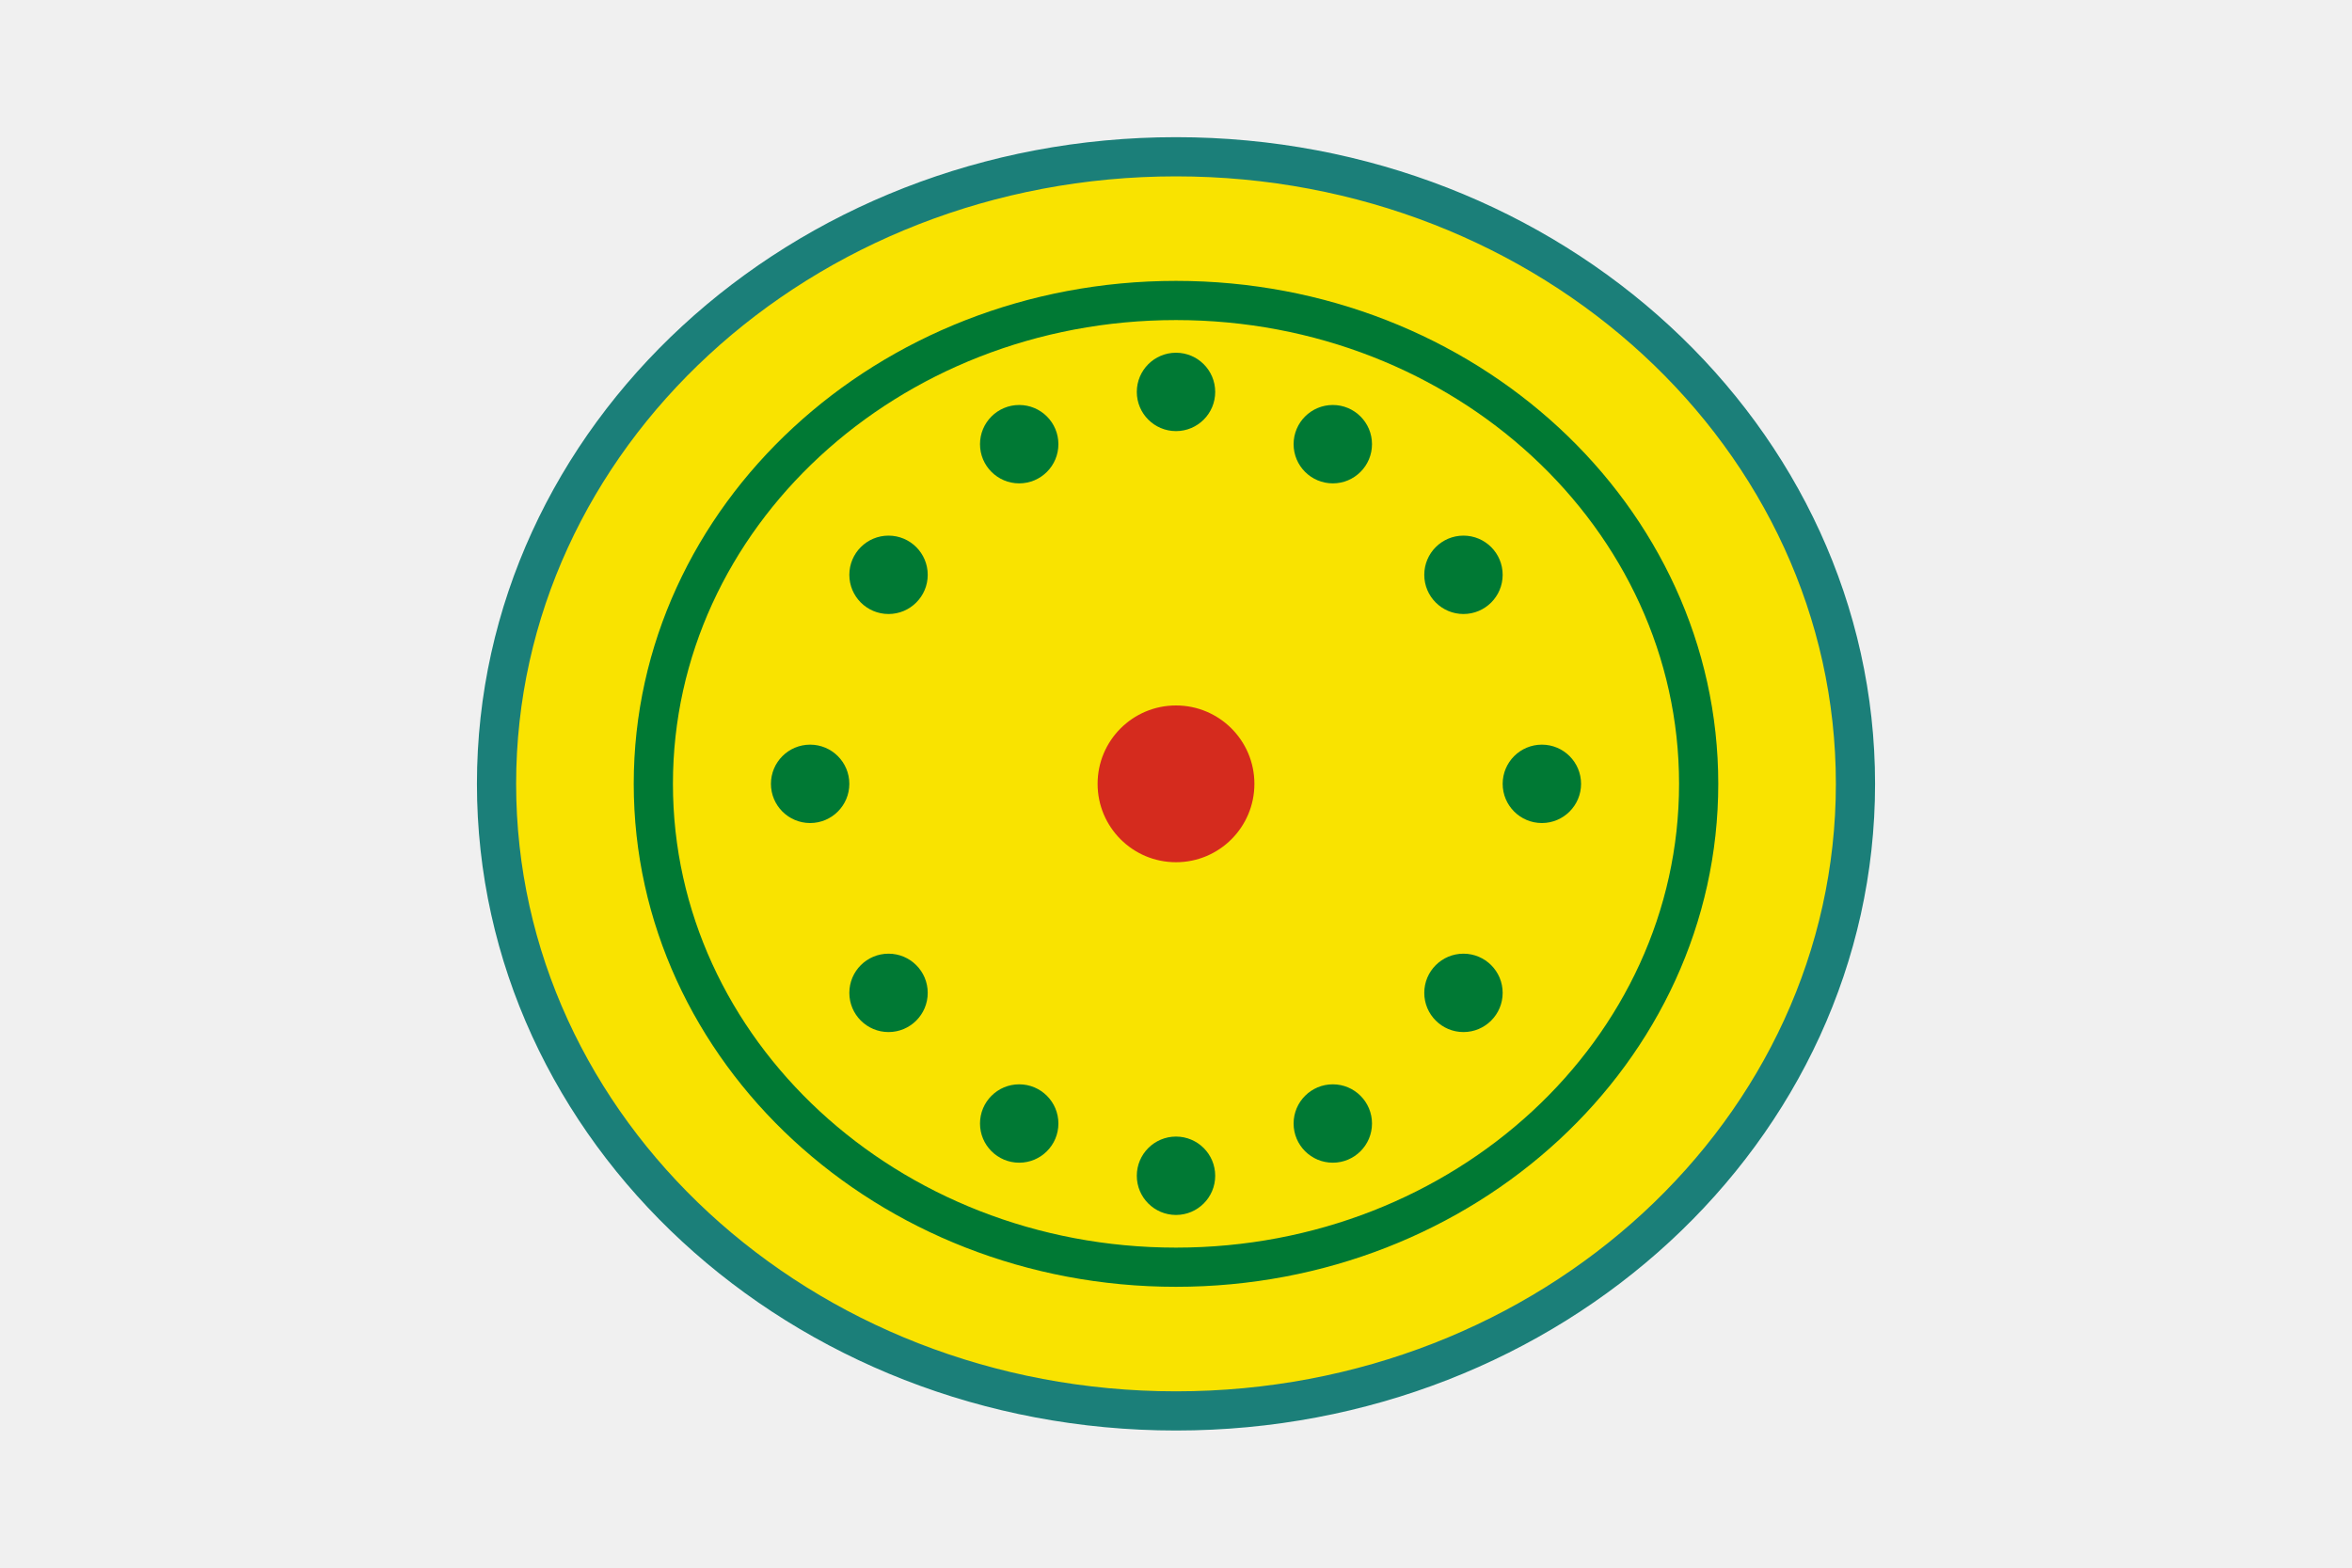
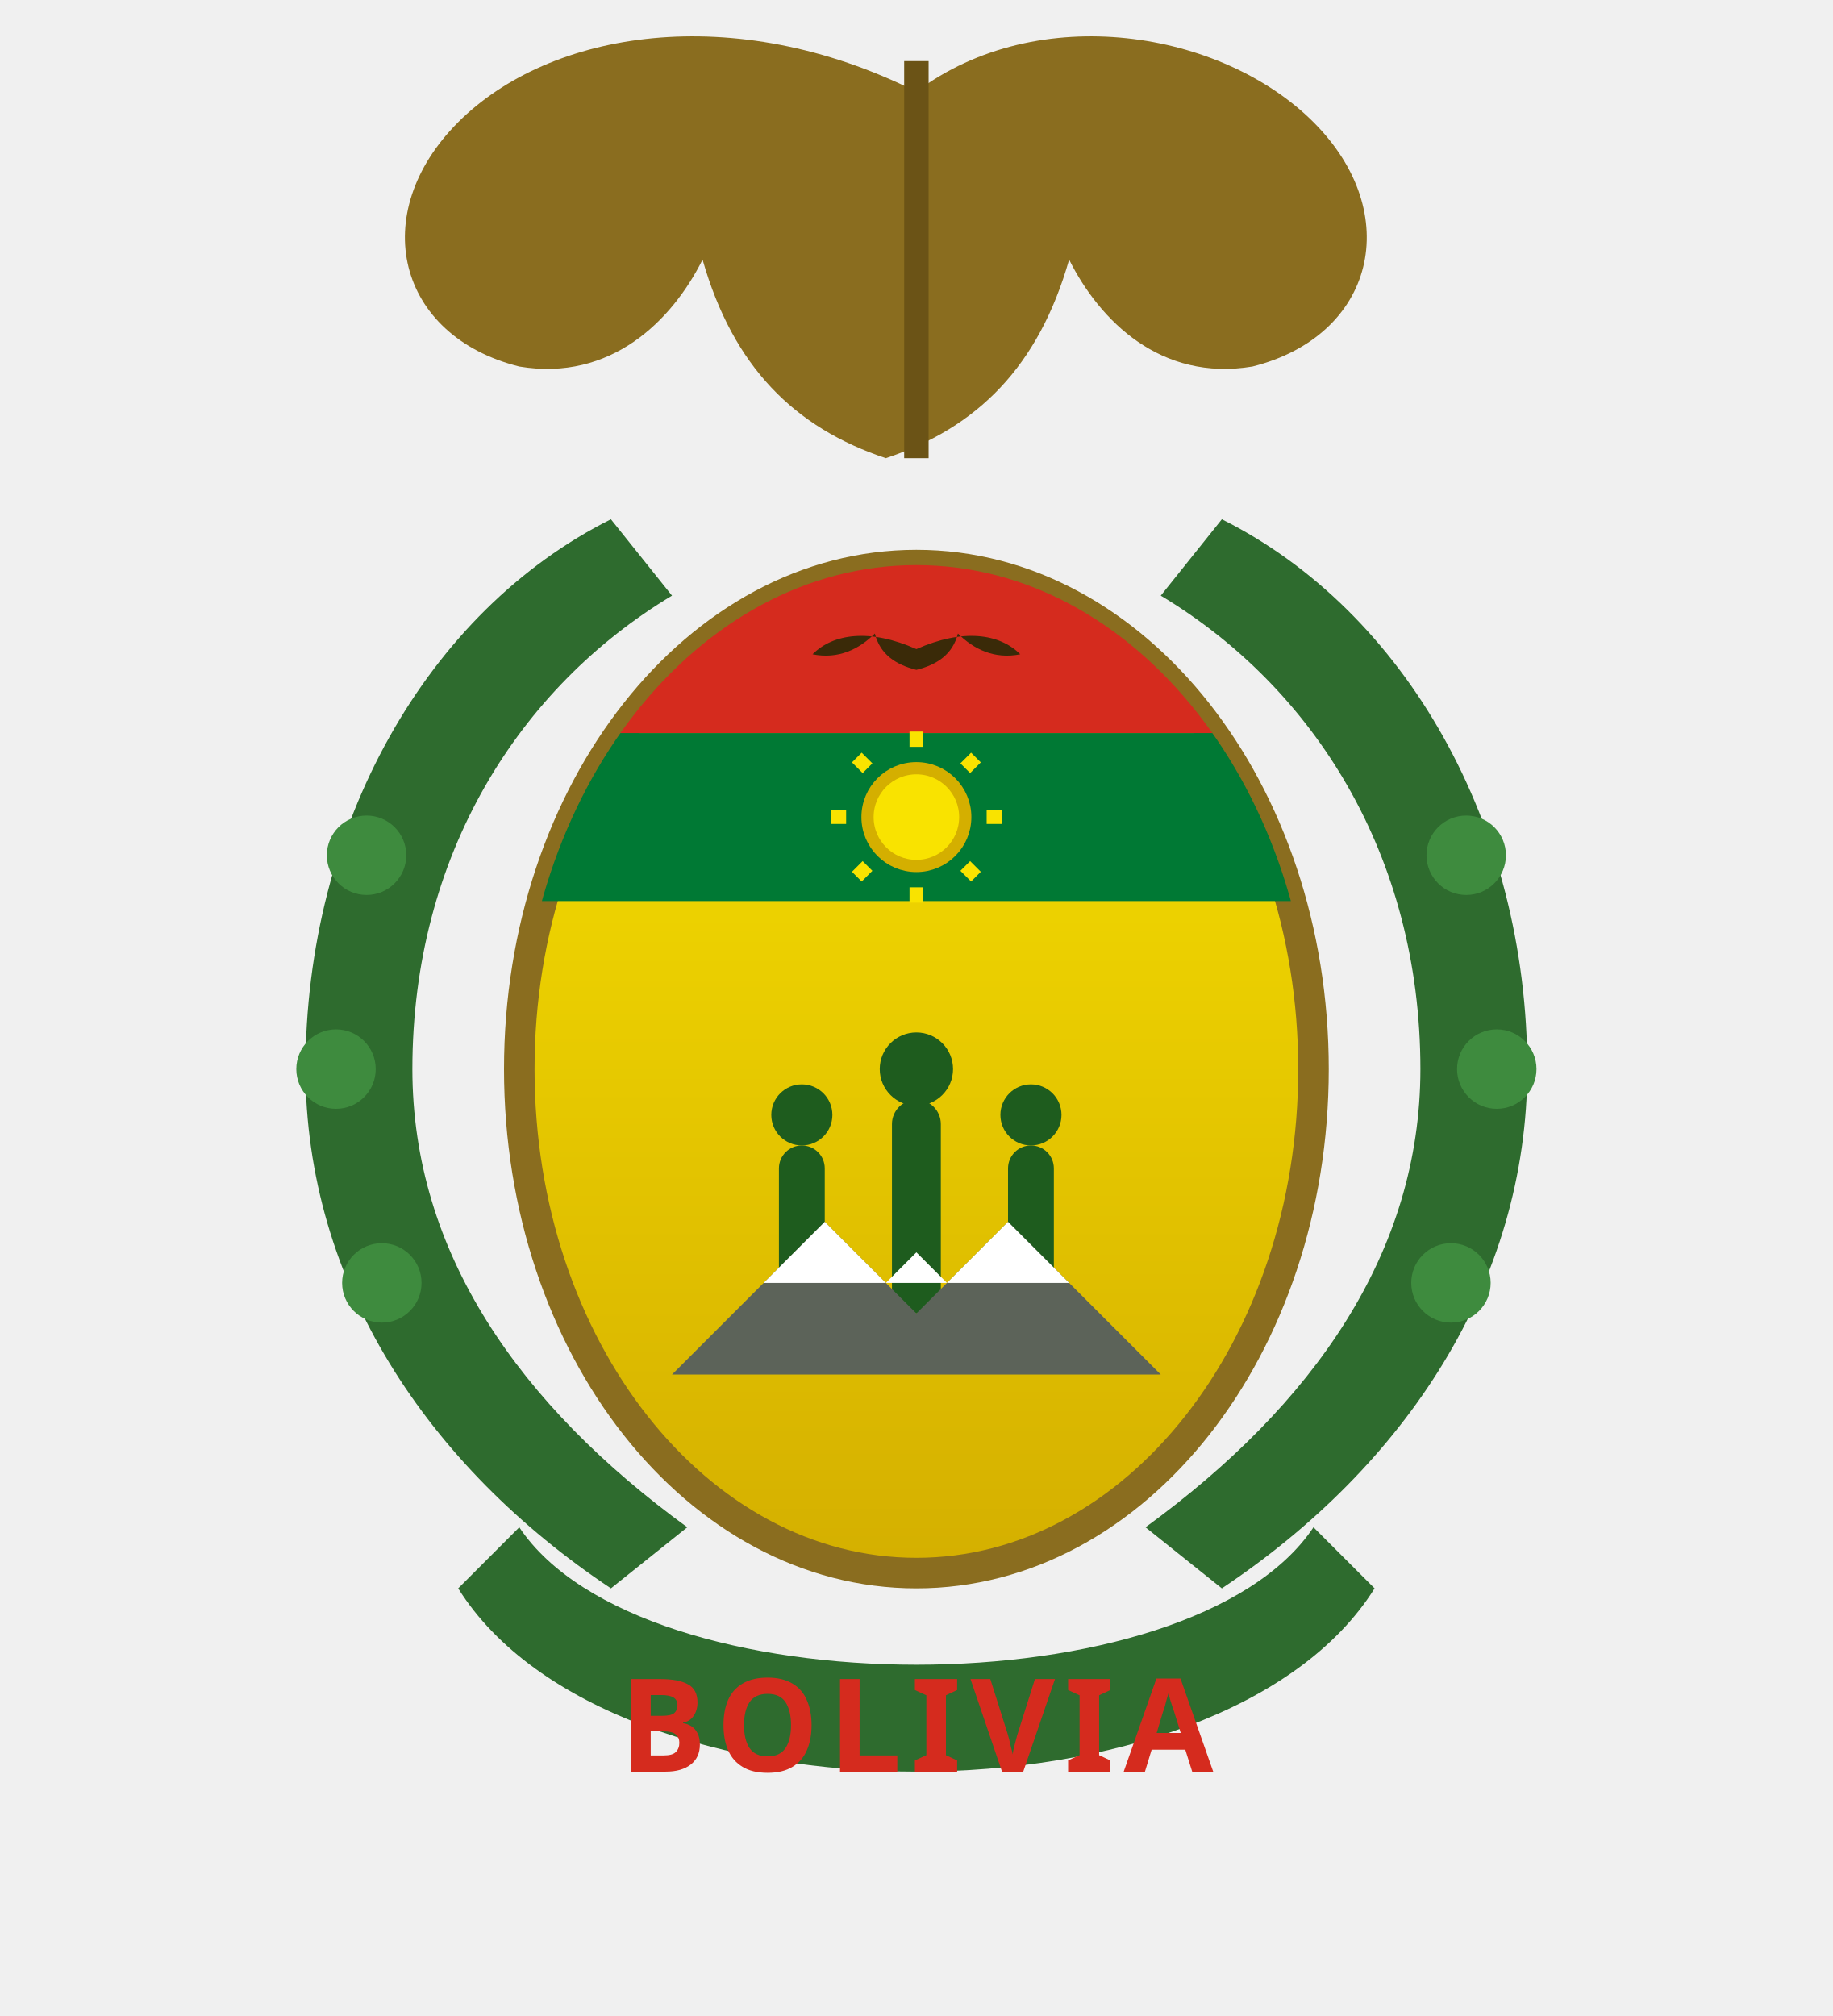
- <svg xmlns="http://www.w3.org/2000/svg" viewBox="0 0 90 60" width="90" height="60" role="img" aria-label="Estado Plurinacional de Bolivia">
-   <ellipse cx="45" cy="30" rx="26" ry="24" fill="#F9E300" stroke="#1b7f79" stroke-width="1.5" />
-   <ellipse cx="45" cy="30" rx="20" ry="18.5" fill="none" stroke="#007934" stroke-width="1.5" />
-   <g fill="#007934">
-     <circle cx="45" cy="15" r="1.5" />
-     <circle cx="39" cy="17" r="1.5" />
-     <circle cx="51" cy="17" r="1.5" />
-     <circle cx="34" cy="22" r="1.5" />
-     <circle cx="56" cy="22" r="1.5" />
-     <circle cx="31" cy="30" r="1.5" />
-     <circle cx="59" cy="30" r="1.5" />
-     <circle cx="34" cy="38" r="1.5" />
-     <circle cx="56" cy="38" r="1.5" />
-     <circle cx="39" cy="43" r="1.5" />
-     <circle cx="51" cy="43" r="1.5" />
-     <circle cx="45" cy="45" r="1.5" />
+ <svg xmlns="http://www.w3.org/2000/svg" viewBox="0 0 120 132" width="120" height="132" role="img" aria-label="Escudo de Bolivia">
+   <defs>
+     <linearGradient id="g1" x1="0%" y1="0%" x2="0%" y2="100%">
+       <stop offset="0%" stop-color="#F9E300" />
+       <stop offset="100%" stop-color="#D4AF00" />
+     </linearGradient>
+   </defs>
+   <g fill="#8A6D1F">
+     <path d="M60 6 C48 0 36 2 30 8 C24 14 26 22 34 24 C40 25 44 21 46 17              C48 24 52 28 58 30 C64 28 68 24 70 17 C72 21 76 25 82 24              C90 22 92 14 86 8 C80 2 68 0 60 6 Z" />
  </g>
-   <circle cx="45" cy="30" r="3" fill="#D52B1E" />
+   <path d="M60 4 L60 30" stroke="#6B5316" stroke-width="1.6" />
+   <g fill="#2E6B2E">
+     <path d="M40 34 C28 40 20 54 20 70 C20 84 28 96 40 104 L45 100              C34 92 27 82 27 70 C27 56 34 45 44 39 Z" />
+     <path d="M80 34 C92 40 100 54 100 70 C100 84 92 96 80 104 L75 100              C86 92 93 82 93 70 C93 56 86 45 76 39 Z" />
+   </g>
+   <g fill="#3E8B3E">
+     <circle cx="24" cy="56" r="2.6" />
+     <circle cx="22" cy="70" r="2.6" />
+     <circle cx="25" cy="84" r="2.6" />
+     <circle cx="96" cy="56" r="2.6" />
+     <circle cx="98" cy="70" r="2.6" />
+     <circle cx="95" cy="84" r="2.6" />
+   </g>
+   <ellipse cx="60" cy="70" rx="26" ry="33" fill="url(#g1)" stroke="#8A6D1F" stroke-width="2" />
+   <clipPath id="clipEscudo">
+     <ellipse cx="60" cy="70" rx="26" ry="33" />
+   </clipPath>
+   <g clip-path="url(#clipEscudo)">
+     <rect x="34" y="37" width="52" height="11" fill="#D52B1E" />
+     <rect x="34" y="48" width="52" height="11" fill="#007934" />
+     <g fill="#3A2A08" transform="translate(60 42.5) scale(0.34)">
+       <path d="M0 0 C-9 -4 -16 -3 -20 1 C-15 2 -11 0 -8 -3 C-7 1 -4 3 0 4                C4 3 7 1 8 -3 C11 0 15 2 20 1 C16 -3 9 -4 0 0 Z" />
+     </g>
+   </g>
+   <g fill="#F9E300" stroke="#D4AF00" stroke-width="0.8" transform="translate(60 53.5)">
+     <circle r="3.2" />
+     <g stroke="#F9E300" stroke-width="0.9">
+       <path d="M0 -4.6 V-5.6" />
+       <path d="M0 4.6 V5.6" />
+       <path d="M-4.6 0 H-5.6" />
+       <path d="M4.6 0 H5.6" />
+       <path d="M-3.2 -3.2 L-3.9 -3.9" />
+       <path d="M3.2 3.2 L3.9 3.9" />
+       <path d="M3.2 -3.2 L3.9 -3.9" />
+       <path d="M-3.2 3.2 L-3.9 3.9" />
+     </g>
+   </g>
+   <g fill="#1E5C1E" transform="translate(60 76)">
+     <rect x="-1.6" y="-4" width="3.2" height="14" rx="1.6" />
+     <rect x="-9" y="-1" width="3" height="11" rx="1.5" />
+     <rect x="6" y="-1" width="3" height="11" rx="1.5" />
+     <circle cx="0" cy="-6" r="2.4" />
+     <circle cx="-7.5" cy="-3" r="2" />
+     <circle cx="7.5" cy="-3" r="2" />
+   </g>
+   <path d="M44 90 L54 80 L60 86 L66 80 L76 90 Z" fill="#5C6359" />
+   <path d="M50 84 L54 80 L58 84 L60 82 L62 84 L66 80 L70 84 Z" fill="#FFFFFF" />
+   <g fill="#2E6B2E">
+     <path d="M34 100 C42 112 78 112 86 100 L90 104 C80 120 40 120 30 104 Z" />
+   </g>
+   <text x="60" y="116" text-anchor="middle" font-family="Montserrat, sans-serif" font-size="8.5" font-weight="700" fill="#D52B1E" letter-spacing="0.6">BOLIVIA</text>
</svg>
